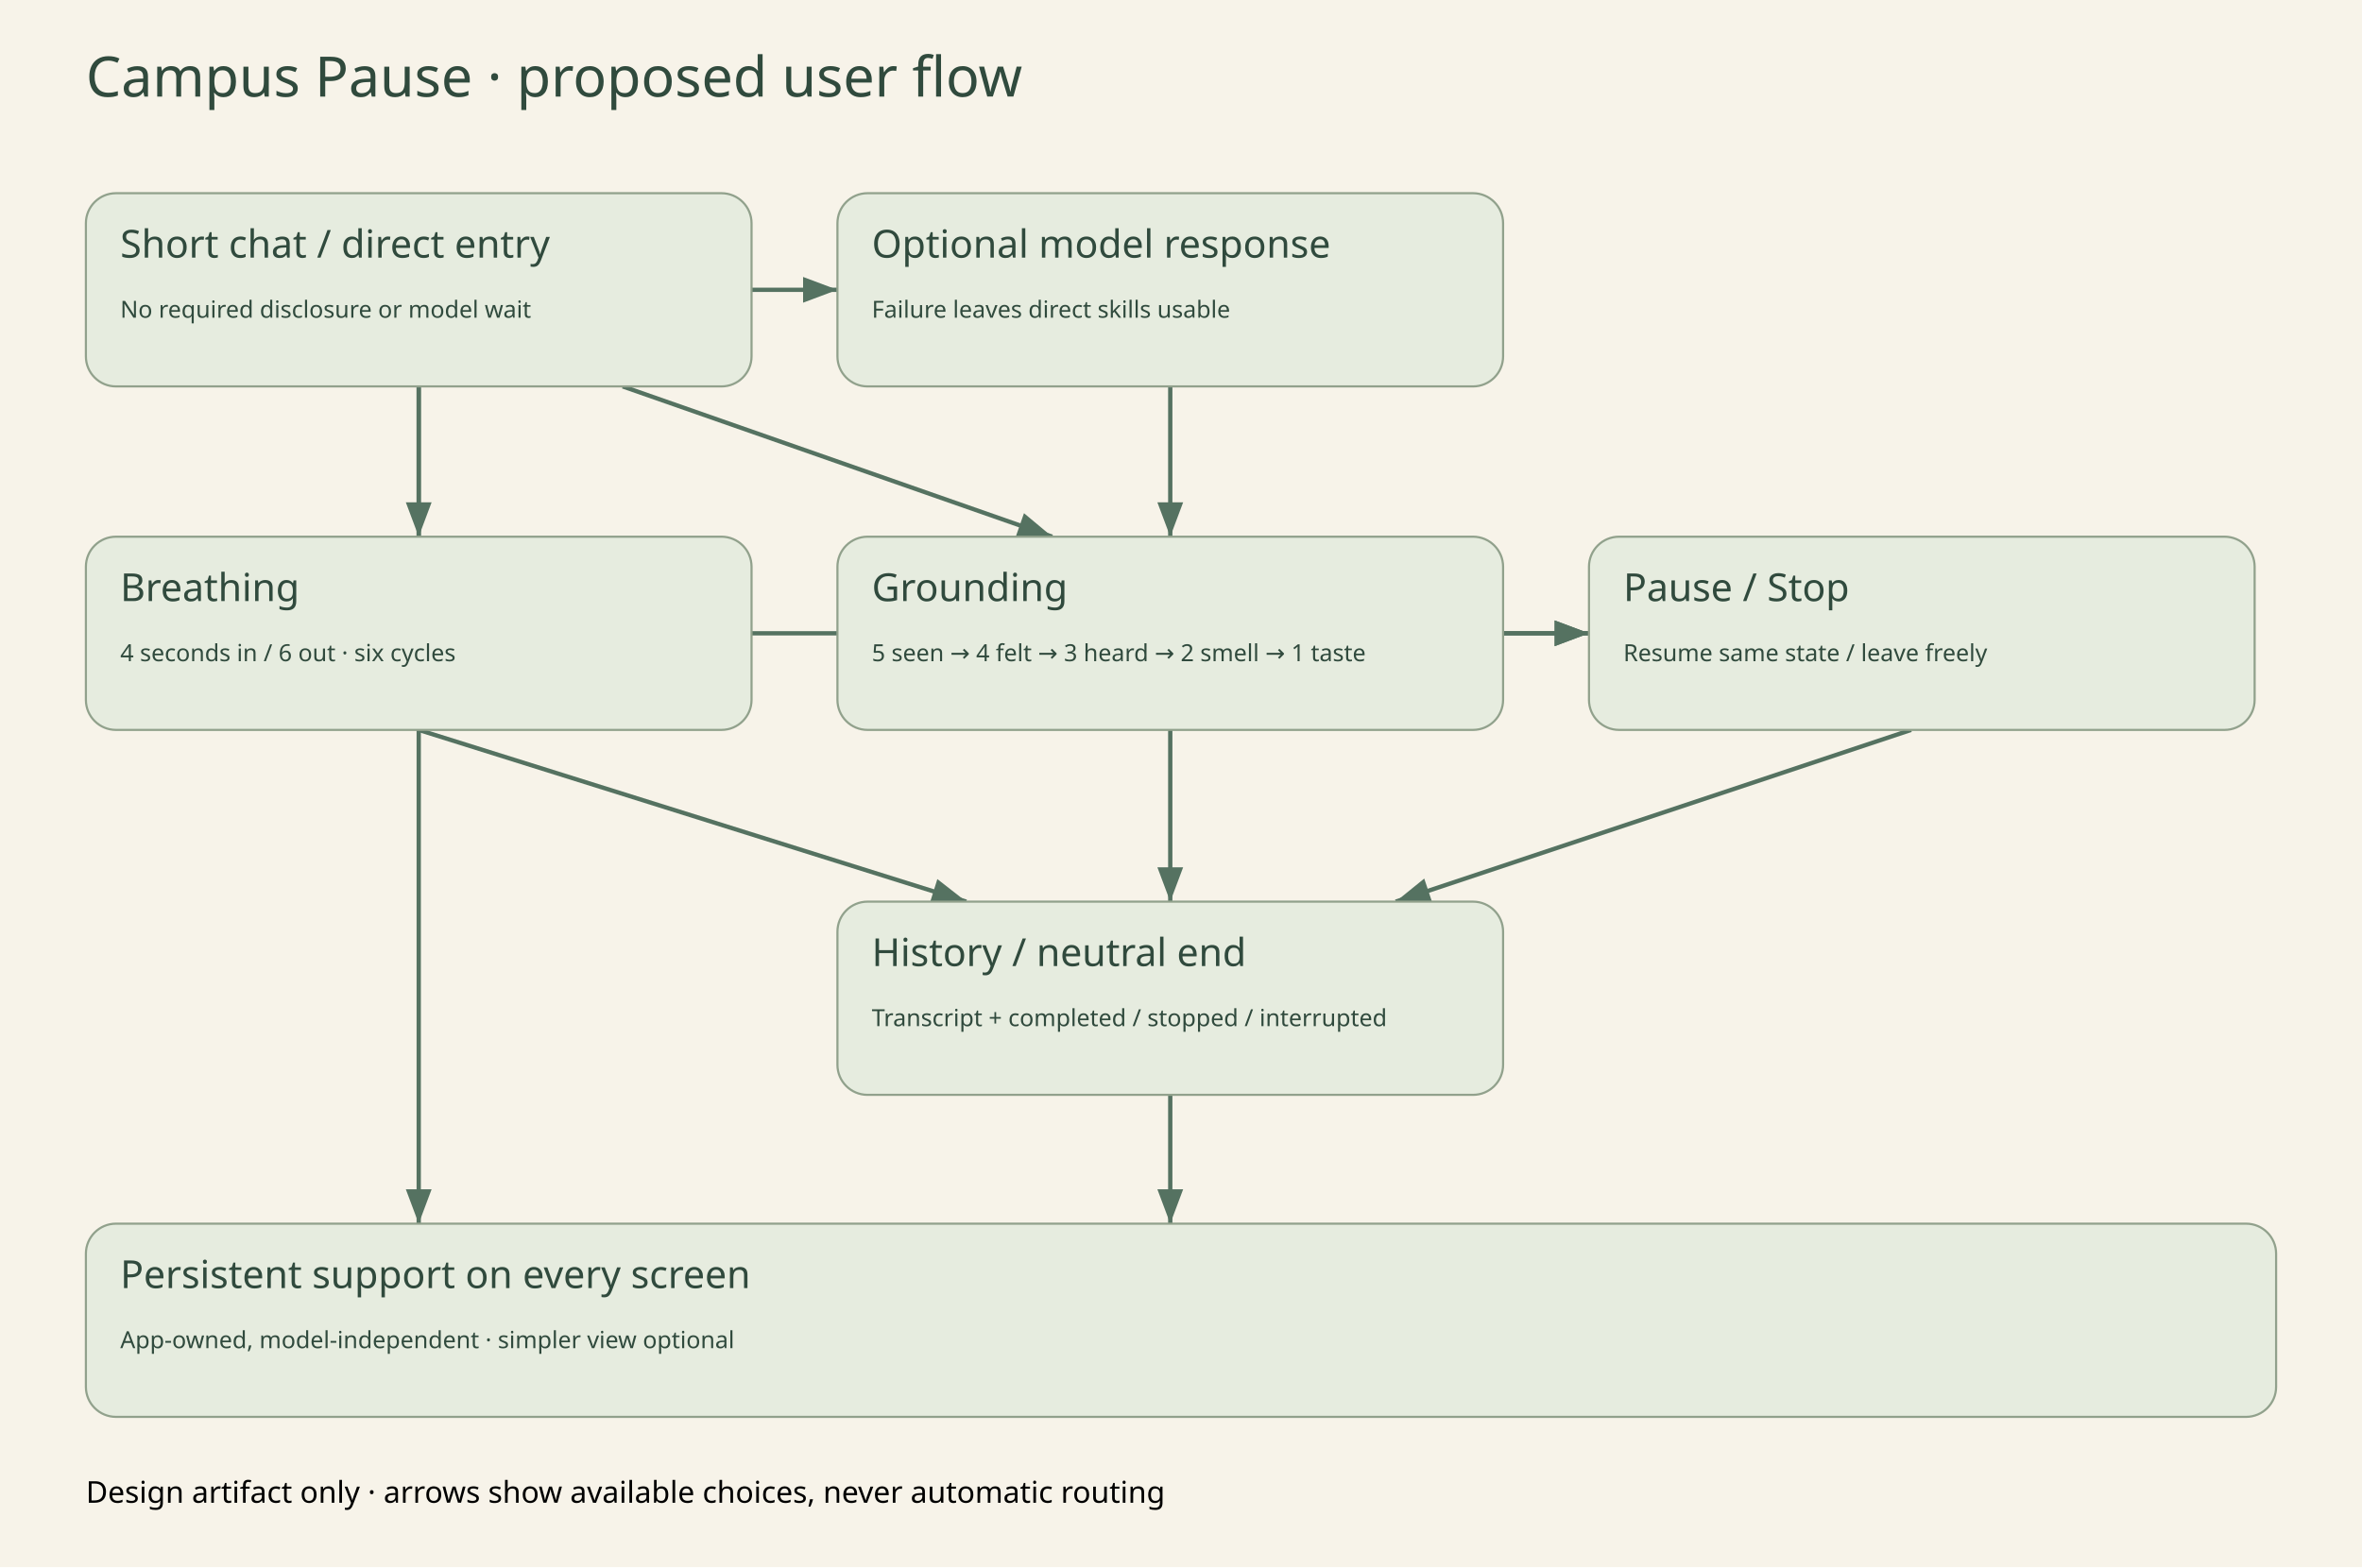
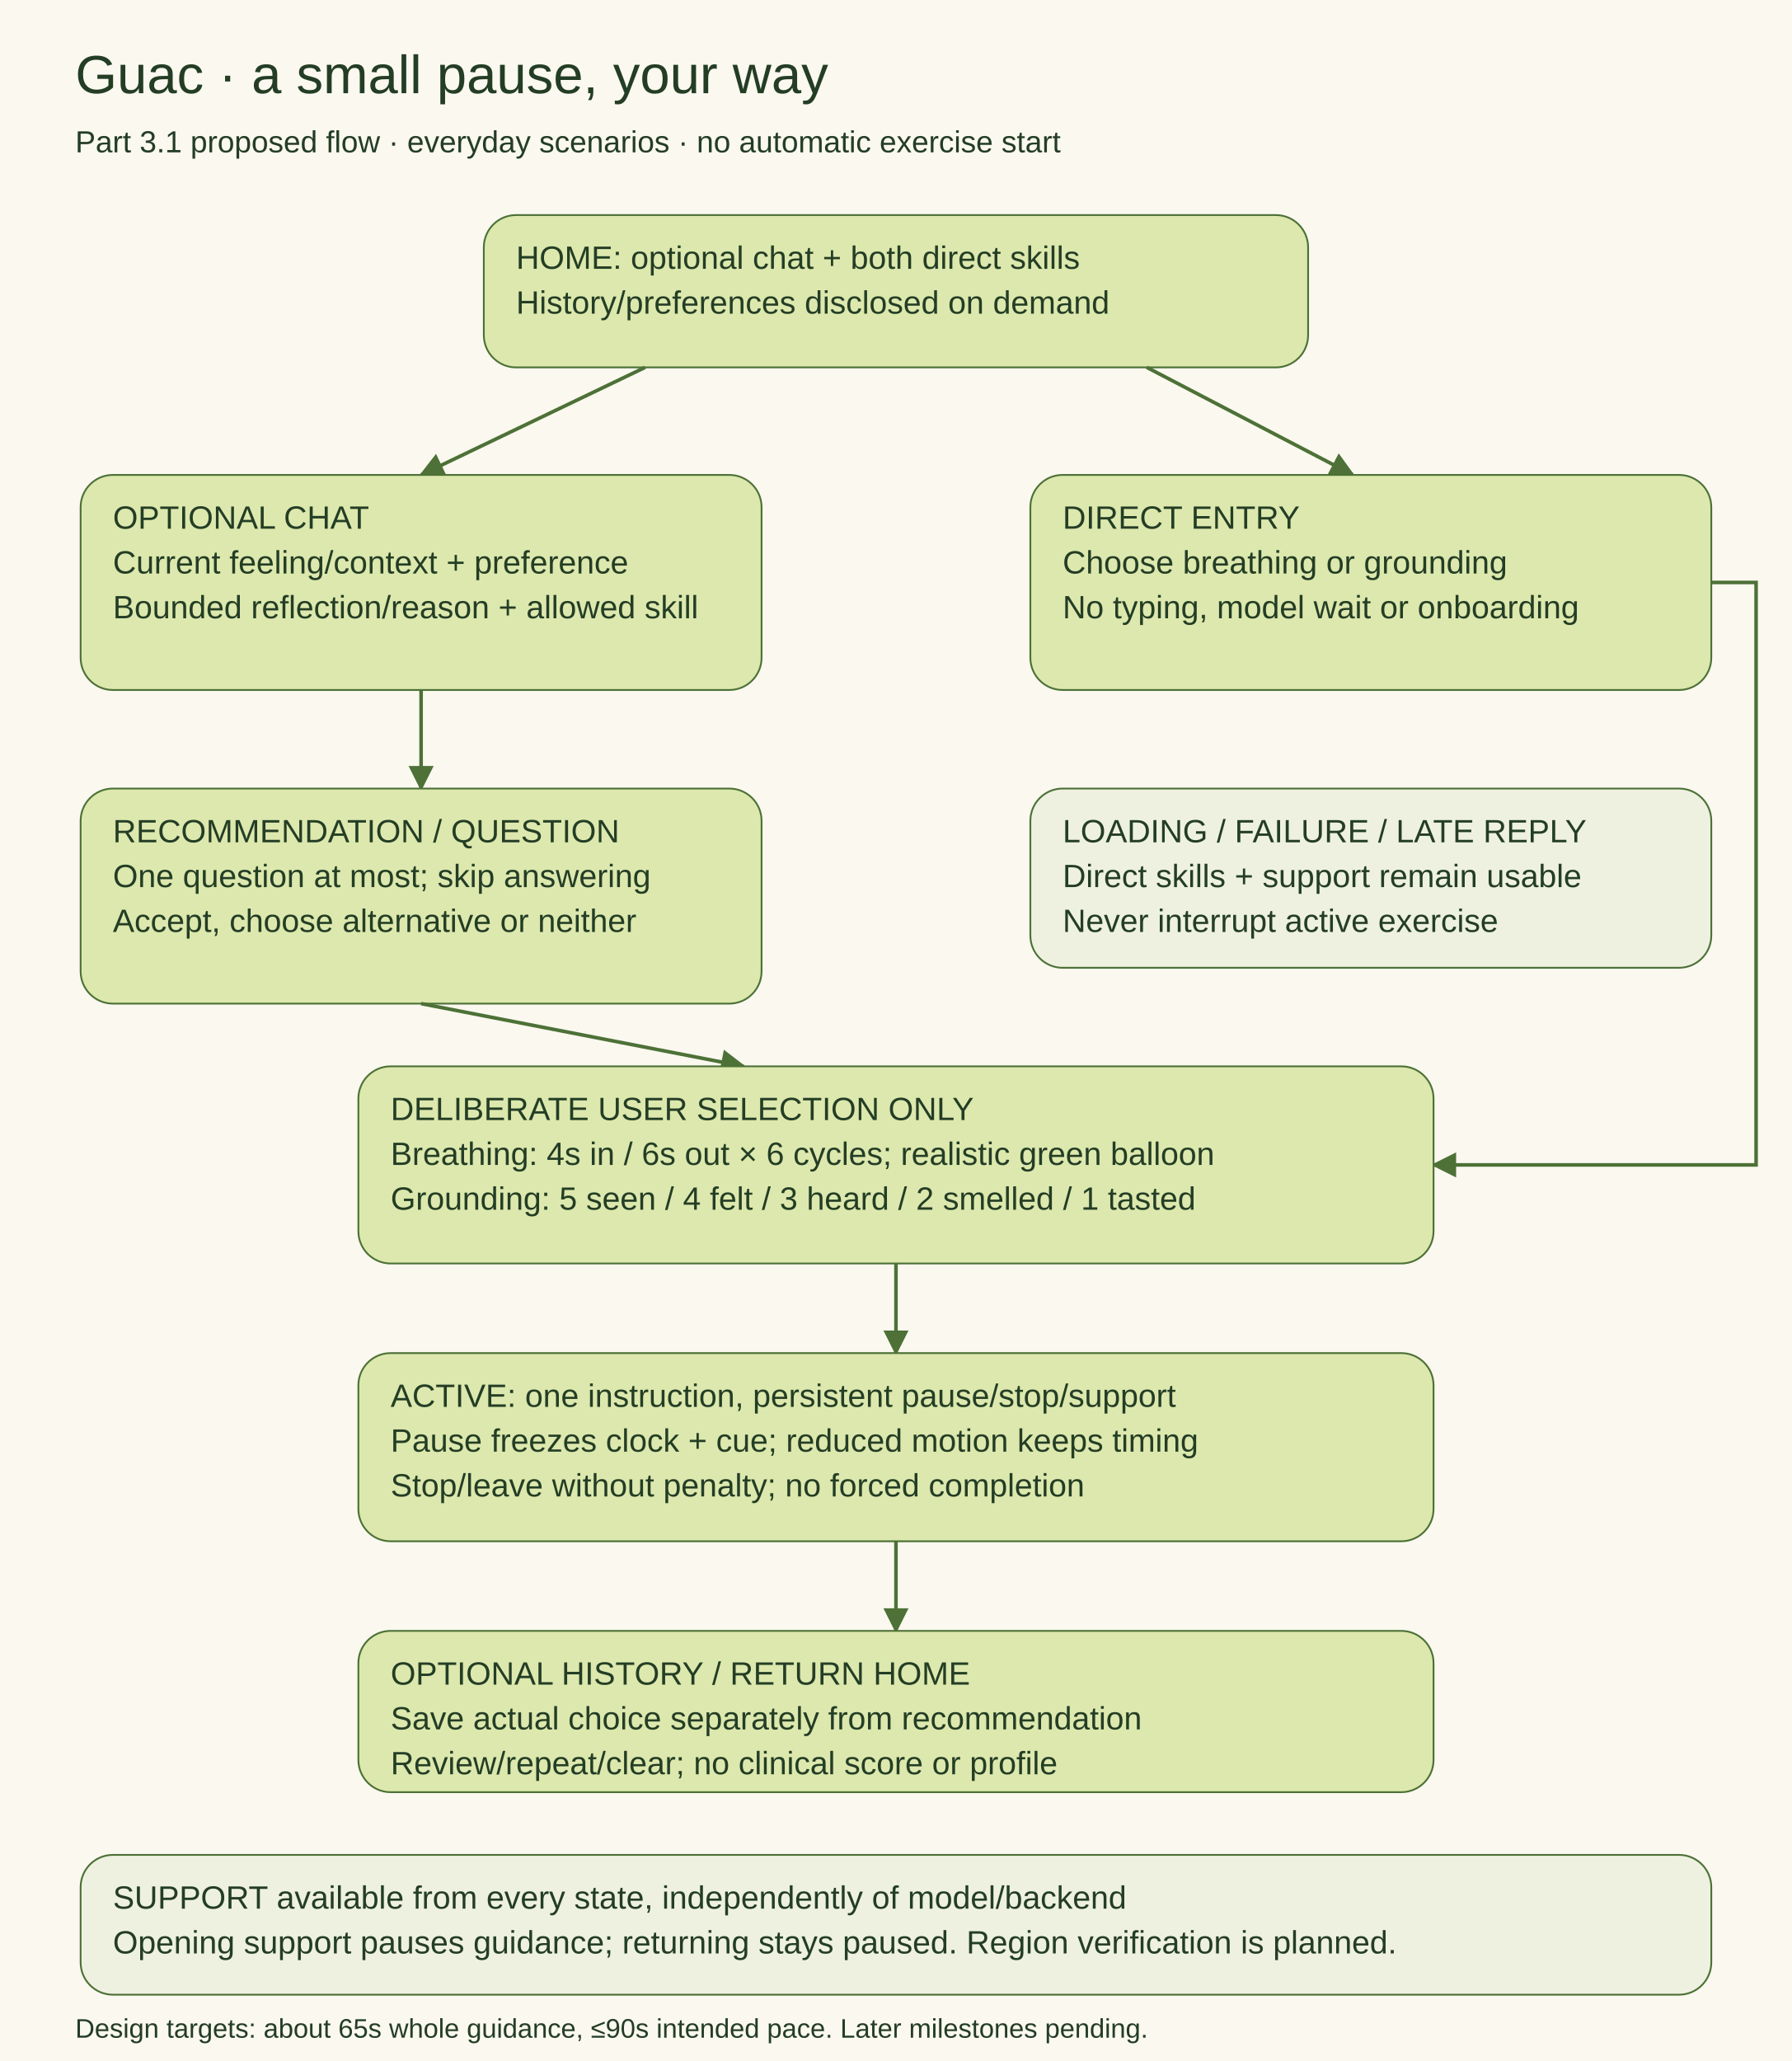
- <svg xmlns="http://www.w3.org/2000/svg" width="1100" height="730" viewBox="0 0 1100 730">
+ <svg xmlns="http://www.w3.org/2000/svg" width="1000" height="1150" viewBox="0 0 1000 1150" role="img" aria-labelledby="title desc">
+   <rect width="1000" height="1150" fill="#FAF8EF" />
  <defs>
-     <marker id="arrow" markerWidth="10" markerHeight="10" refX="8" refY="3" orient="auto">
-       <path d="M0 0L8 3L0 6" fill="#557261" />
+     <marker id="arrow" viewBox="0 0 10 10" refX="9" refY="5" markerWidth="7" markerHeight="7" orient="auto-start-reverse">
+       <path d="M0 0 L10 5 L0 10 Z" fill="#4D7137" />
    </marker>
  </defs>
-   <rect width="1100" height="730" fill="#f7f3e9" />
-   <text x="40" y="45" font-family="sans-serif" font-size="26" fill="#304a3d">Campus Pause · proposed user flow</text>
-   <path d="M350 135 L390 135" stroke="#557261" stroke-width="2" fill="none" marker-end="url(#arrow)" />
-   <path d="M195 180 L195 250" stroke="#557261" stroke-width="2" fill="none" marker-end="url(#arrow)" />
-   <path d="M290 180 L490 250" stroke="#557261" stroke-width="2" fill="none" marker-end="url(#arrow)" />
-   <path d="M545 180 L545 250" stroke="#557261" stroke-width="2" fill="none" marker-end="url(#arrow)" />
-   <path d="M350 295 L740 295" stroke="#557261" stroke-width="2" fill="none" marker-end="url(#arrow)" />
-   <path d="M700 295 L740 295" stroke="#557261" stroke-width="2" fill="none" marker-end="url(#arrow)" />
-   <path d="M195 340 L450 420" stroke="#557261" stroke-width="2" fill="none" marker-end="url(#arrow)" />
-   <path d="M545 340 L545 420" stroke="#557261" stroke-width="2" fill="none" marker-end="url(#arrow)" />
-   <path d="M890 340 L650 420" stroke="#557261" stroke-width="2" fill="none" marker-end="url(#arrow)" />
-   <path d="M195 180 L195 570" stroke="#557261" stroke-width="2" fill="none" marker-end="url(#arrow)" />
-   <path d="M545 510 L545 570" stroke="#557261" stroke-width="2" fill="none" marker-end="url(#arrow)" />
-   <rect x="40" y="90" width="310" height="90" rx="14" fill="#e6ecdf" stroke="#91a18c" />
-   <text x="56" y="120" font-family="sans-serif" font-size="18" fill="#304a3d">Short chat / direct entry</text>
-   <text x="56" y="148" font-family="sans-serif" font-size="11" fill="#304a3d">No required disclosure or model wait</text>
-   <rect x="390" y="90" width="310" height="90" rx="14" fill="#e6ecdf" stroke="#91a18c" />
-   <text x="406" y="120" font-family="sans-serif" font-size="18" fill="#304a3d">Optional model response</text>
-   <text x="406" y="148" font-family="sans-serif" font-size="11" fill="#304a3d">Failure leaves direct skills usable</text>
-   <rect x="40" y="250" width="310" height="90" rx="14" fill="#e6ecdf" stroke="#91a18c" />
-   <text x="56" y="280" font-family="sans-serif" font-size="18" fill="#304a3d">Breathing</text>
-   <text x="56" y="308" font-family="sans-serif" font-size="11" fill="#304a3d">4 seconds in / 6 out · six cycles</text>
-   <rect x="390" y="250" width="310" height="90" rx="14" fill="#e6ecdf" stroke="#91a18c" />
-   <text x="406" y="280" font-family="sans-serif" font-size="18" fill="#304a3d">Grounding</text>
-   <text x="406" y="308" font-family="sans-serif" font-size="11" fill="#304a3d">5 seen → 4 felt → 3 heard → 2 smell → 1 taste</text>
-   <rect x="740" y="250" width="310" height="90" rx="14" fill="#e6ecdf" stroke="#91a18c" />
-   <text x="756" y="280" font-family="sans-serif" font-size="18" fill="#304a3d">Pause / Stop</text>
-   <text x="756" y="308" font-family="sans-serif" font-size="11" fill="#304a3d">Resume same state / leave freely</text>
-   <rect x="390" y="420" width="310" height="90" rx="14" fill="#e6ecdf" stroke="#91a18c" />
-   <text x="406" y="450" font-family="sans-serif" font-size="18" fill="#304a3d">History / neutral end</text>
-   <text x="406" y="478" font-family="sans-serif" font-size="11" fill="#304a3d">Transcript + completed / stopped / interrupted</text>
-   <rect x="40" y="570" width="1020" height="90" rx="14" fill="#e6ecdf" stroke="#91a18c" />
-   <text x="56" y="600" font-family="sans-serif" font-size="18" fill="#304a3d">Persistent support on every screen</text>
-   <text x="56" y="628" font-family="sans-serif" font-size="11" fill="#304a3d">App-owned, model-independent · simpler view optional</text>
-   <text x="40" y="700" font-family="sans-serif" font-size="14">Design artifact only · arrows show available choices, never automatic routing</text>
+   <text x="42" y="52" fill="#243D25" font-family="Arial, sans-serif" font-size="30">Guac · a small pause, your way</text>
+   <text x="42" y="85" fill="#243D25" font-family="Arial, sans-serif" font-size="17">Part 3.1 proposed flow · everyday scenarios · no automatic exercise start</text>
+   <rect x="270" y="120" width="460" height="85" rx="18" fill="#DCE8AD" stroke="#4D7137" />
+   <text x="288" y="150" fill="#243D25" font-family="Arial, sans-serif" font-size="18">HOME: optional chat + both direct skills</text>
+   <text x="288" y="175" fill="#243D25" font-family="Arial, sans-serif" font-size="18">History/preferences disclosed on demand</text>
+   <path d="M360 205 L235 265" fill="none" stroke="#4D7137" stroke-width="2" marker-end="url(#arrow)" />
+   <path d="M640 205 L755 265" fill="none" stroke="#4D7137" stroke-width="2" marker-end="url(#arrow)" />
+   <rect x="45" y="265" width="380" height="120" rx="18" fill="#DCE8AD" stroke="#4D7137" />
+   <text x="63" y="295" fill="#243D25" font-family="Arial, sans-serif" font-size="18">OPTIONAL CHAT</text>
+   <text x="63" y="320" fill="#243D25" font-family="Arial, sans-serif" font-size="18">Current feeling/context + preference</text>
+   <text x="63" y="345" fill="#243D25" font-family="Arial, sans-serif" font-size="18">Bounded reflection/reason + allowed skill</text>
+   <rect x="575" y="265" width="380" height="120" rx="18" fill="#DCE8AD" stroke="#4D7137" />
+   <text x="593" y="295" fill="#243D25" font-family="Arial, sans-serif" font-size="18">DIRECT ENTRY</text>
+   <text x="593" y="320" fill="#243D25" font-family="Arial, sans-serif" font-size="18">Choose breathing or grounding</text>
+   <text x="593" y="345" fill="#243D25" font-family="Arial, sans-serif" font-size="18">No typing, model wait or onboarding</text>
+   <path d="M235 385 L235 440" fill="none" stroke="#4D7137" stroke-width="2" marker-end="url(#arrow)" />
+   <path d="M955 325 L980 325 L980 650 L800 650" fill="none" stroke="#4D7137" stroke-width="2" marker-end="url(#arrow)" />
+   <rect x="45" y="440" width="380" height="120" rx="18" fill="#DCE8AD" stroke="#4D7137" />
+   <text x="63" y="470" fill="#243D25" font-family="Arial, sans-serif" font-size="18">RECOMMENDATION / QUESTION</text>
+   <text x="63" y="495" fill="#243D25" font-family="Arial, sans-serif" font-size="18">One question at most; skip answering</text>
+   <text x="63" y="520" fill="#243D25" font-family="Arial, sans-serif" font-size="18">Accept, choose alternative or neither</text>
+   <rect x="575" y="440" width="380" height="100" rx="18" fill="#EEF1E0" stroke="#4D7137" />
+   <text x="593" y="470" fill="#243D25" font-family="Arial, sans-serif" font-size="18">LOADING / FAILURE / LATE REPLY</text>
+   <text x="593" y="495" fill="#243D25" font-family="Arial, sans-serif" font-size="18">Direct skills + support remain usable</text>
+   <text x="593" y="520" fill="#243D25" font-family="Arial, sans-serif" font-size="18">Never interrupt active exercise</text>
+   <path d="M235 560 L415 595" fill="none" stroke="#4D7137" stroke-width="2" marker-end="url(#arrow)" />
+   <rect x="200" y="595" width="600" height="110" rx="18" fill="#DCE8AD" stroke="#4D7137" />
+   <text x="218" y="625" fill="#243D25" font-family="Arial, sans-serif" font-size="18">DELIBERATE USER SELECTION ONLY</text>
+   <text x="218" y="650" fill="#243D25" font-family="Arial, sans-serif" font-size="18">Breathing: 4s in / 6s out × 6 cycles; realistic green balloon</text>
+   <text x="218" y="675" fill="#243D25" font-family="Arial, sans-serif" font-size="18">Grounding: 5 seen / 4 felt / 3 heard / 2 smelled / 1 tasted</text>
+   <path d="M500 705 L500 755" fill="none" stroke="#4D7137" stroke-width="2" marker-end="url(#arrow)" />
+   <rect x="200" y="755" width="600" height="105" rx="18" fill="#DCE8AD" stroke="#4D7137" />
+   <text x="218" y="785" fill="#243D25" font-family="Arial, sans-serif" font-size="18">ACTIVE: one instruction, persistent pause/stop/support</text>
+   <text x="218" y="810" fill="#243D25" font-family="Arial, sans-serif" font-size="18">Pause freezes clock + cue; reduced motion keeps timing</text>
+   <text x="218" y="835" fill="#243D25" font-family="Arial, sans-serif" font-size="18">Stop/leave without penalty; no forced completion</text>
+   <path d="M500 860 L500 910" fill="none" stroke="#4D7137" stroke-width="2" marker-end="url(#arrow)" />
+   <rect x="200" y="910" width="600" height="90" rx="18" fill="#DCE8AD" stroke="#4D7137" />
+   <text x="218" y="940" fill="#243D25" font-family="Arial, sans-serif" font-size="18">OPTIONAL HISTORY / RETURN HOME</text>
+   <text x="218" y="965" fill="#243D25" font-family="Arial, sans-serif" font-size="18">Save actual choice separately from recommendation</text>
+   <text x="218" y="990" fill="#243D25" font-family="Arial, sans-serif" font-size="18">Review/repeat/clear; no clinical score or profile</text>
+   <rect x="45" y="1035" width="910" height="78" rx="18" fill="#EEF1E0" stroke="#4D7137" />
+   <text x="63" y="1065" fill="#243D25" font-family="Arial, sans-serif" font-size="18">SUPPORT available from every state, independently of model/backend</text>
+   <text x="63" y="1090" fill="#243D25" font-family="Arial, sans-serif" font-size="18">Opening support pauses guidance; returning stays paused. Region verification is planned.</text>
+   <text x="42" y="1137" fill="#243D25" font-family="Arial, sans-serif" font-size="15">Design targets: about 65s whole guidance, ≤90s intended pace. Later milestones pending.</text>
</svg>
